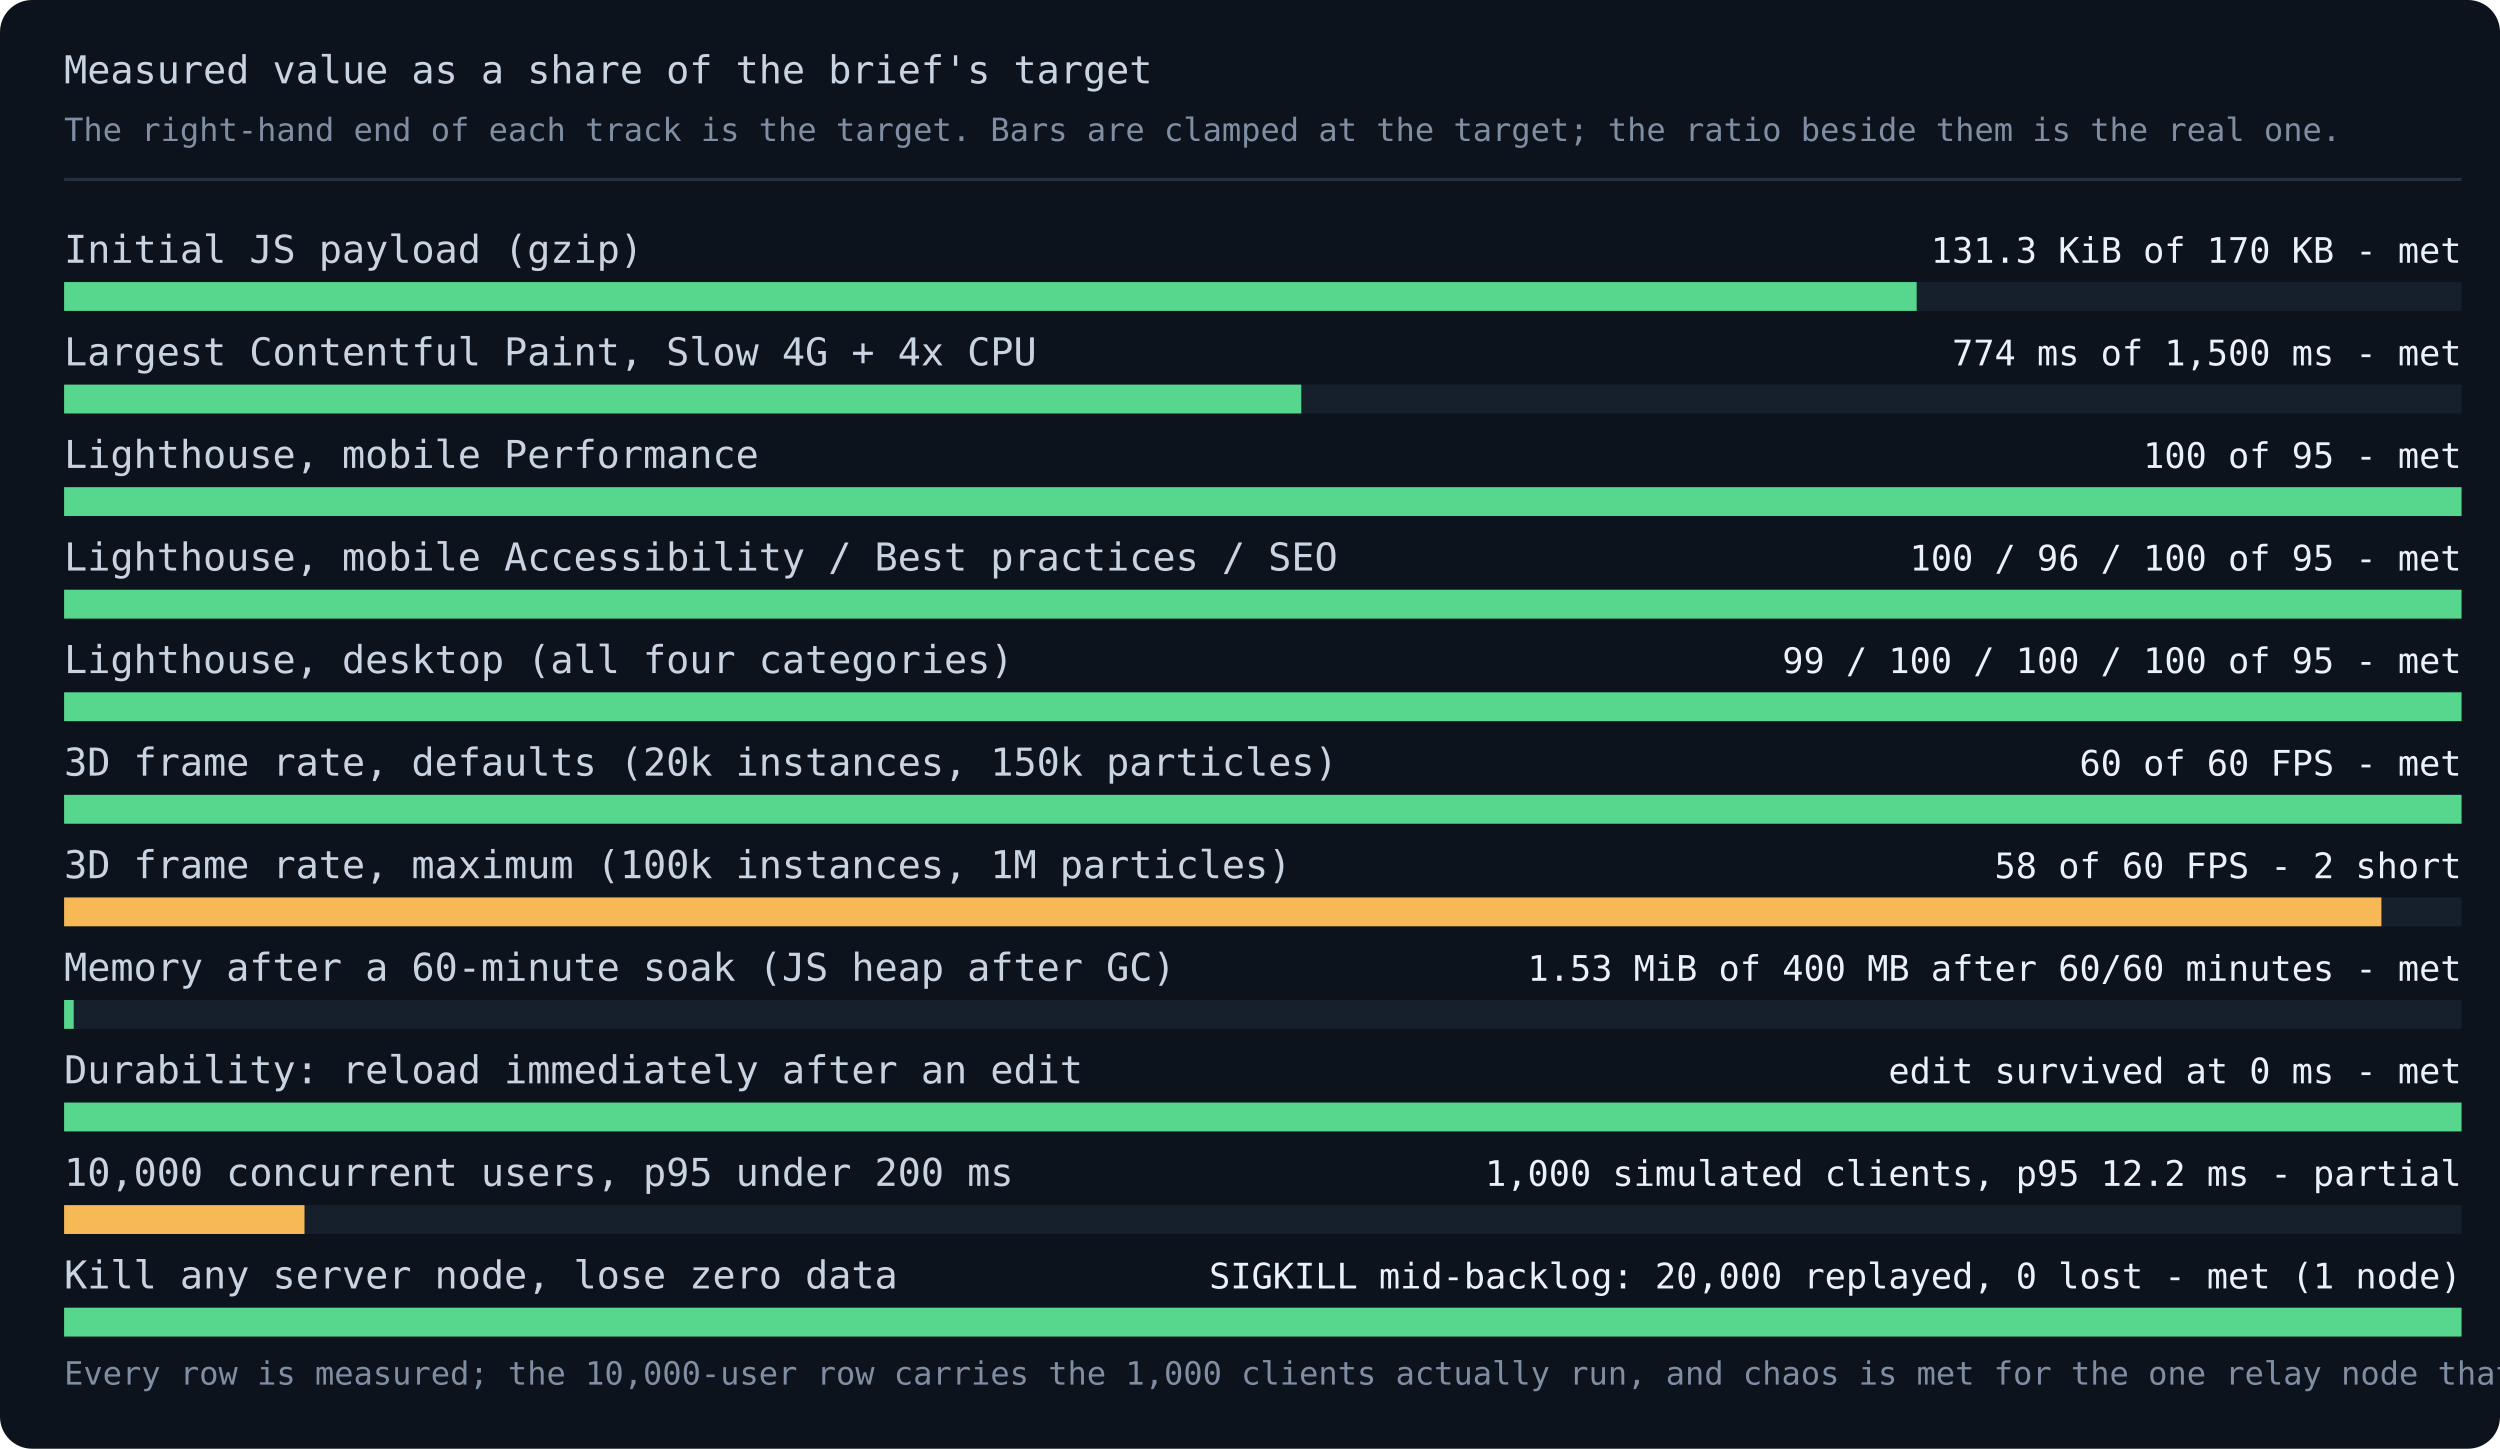
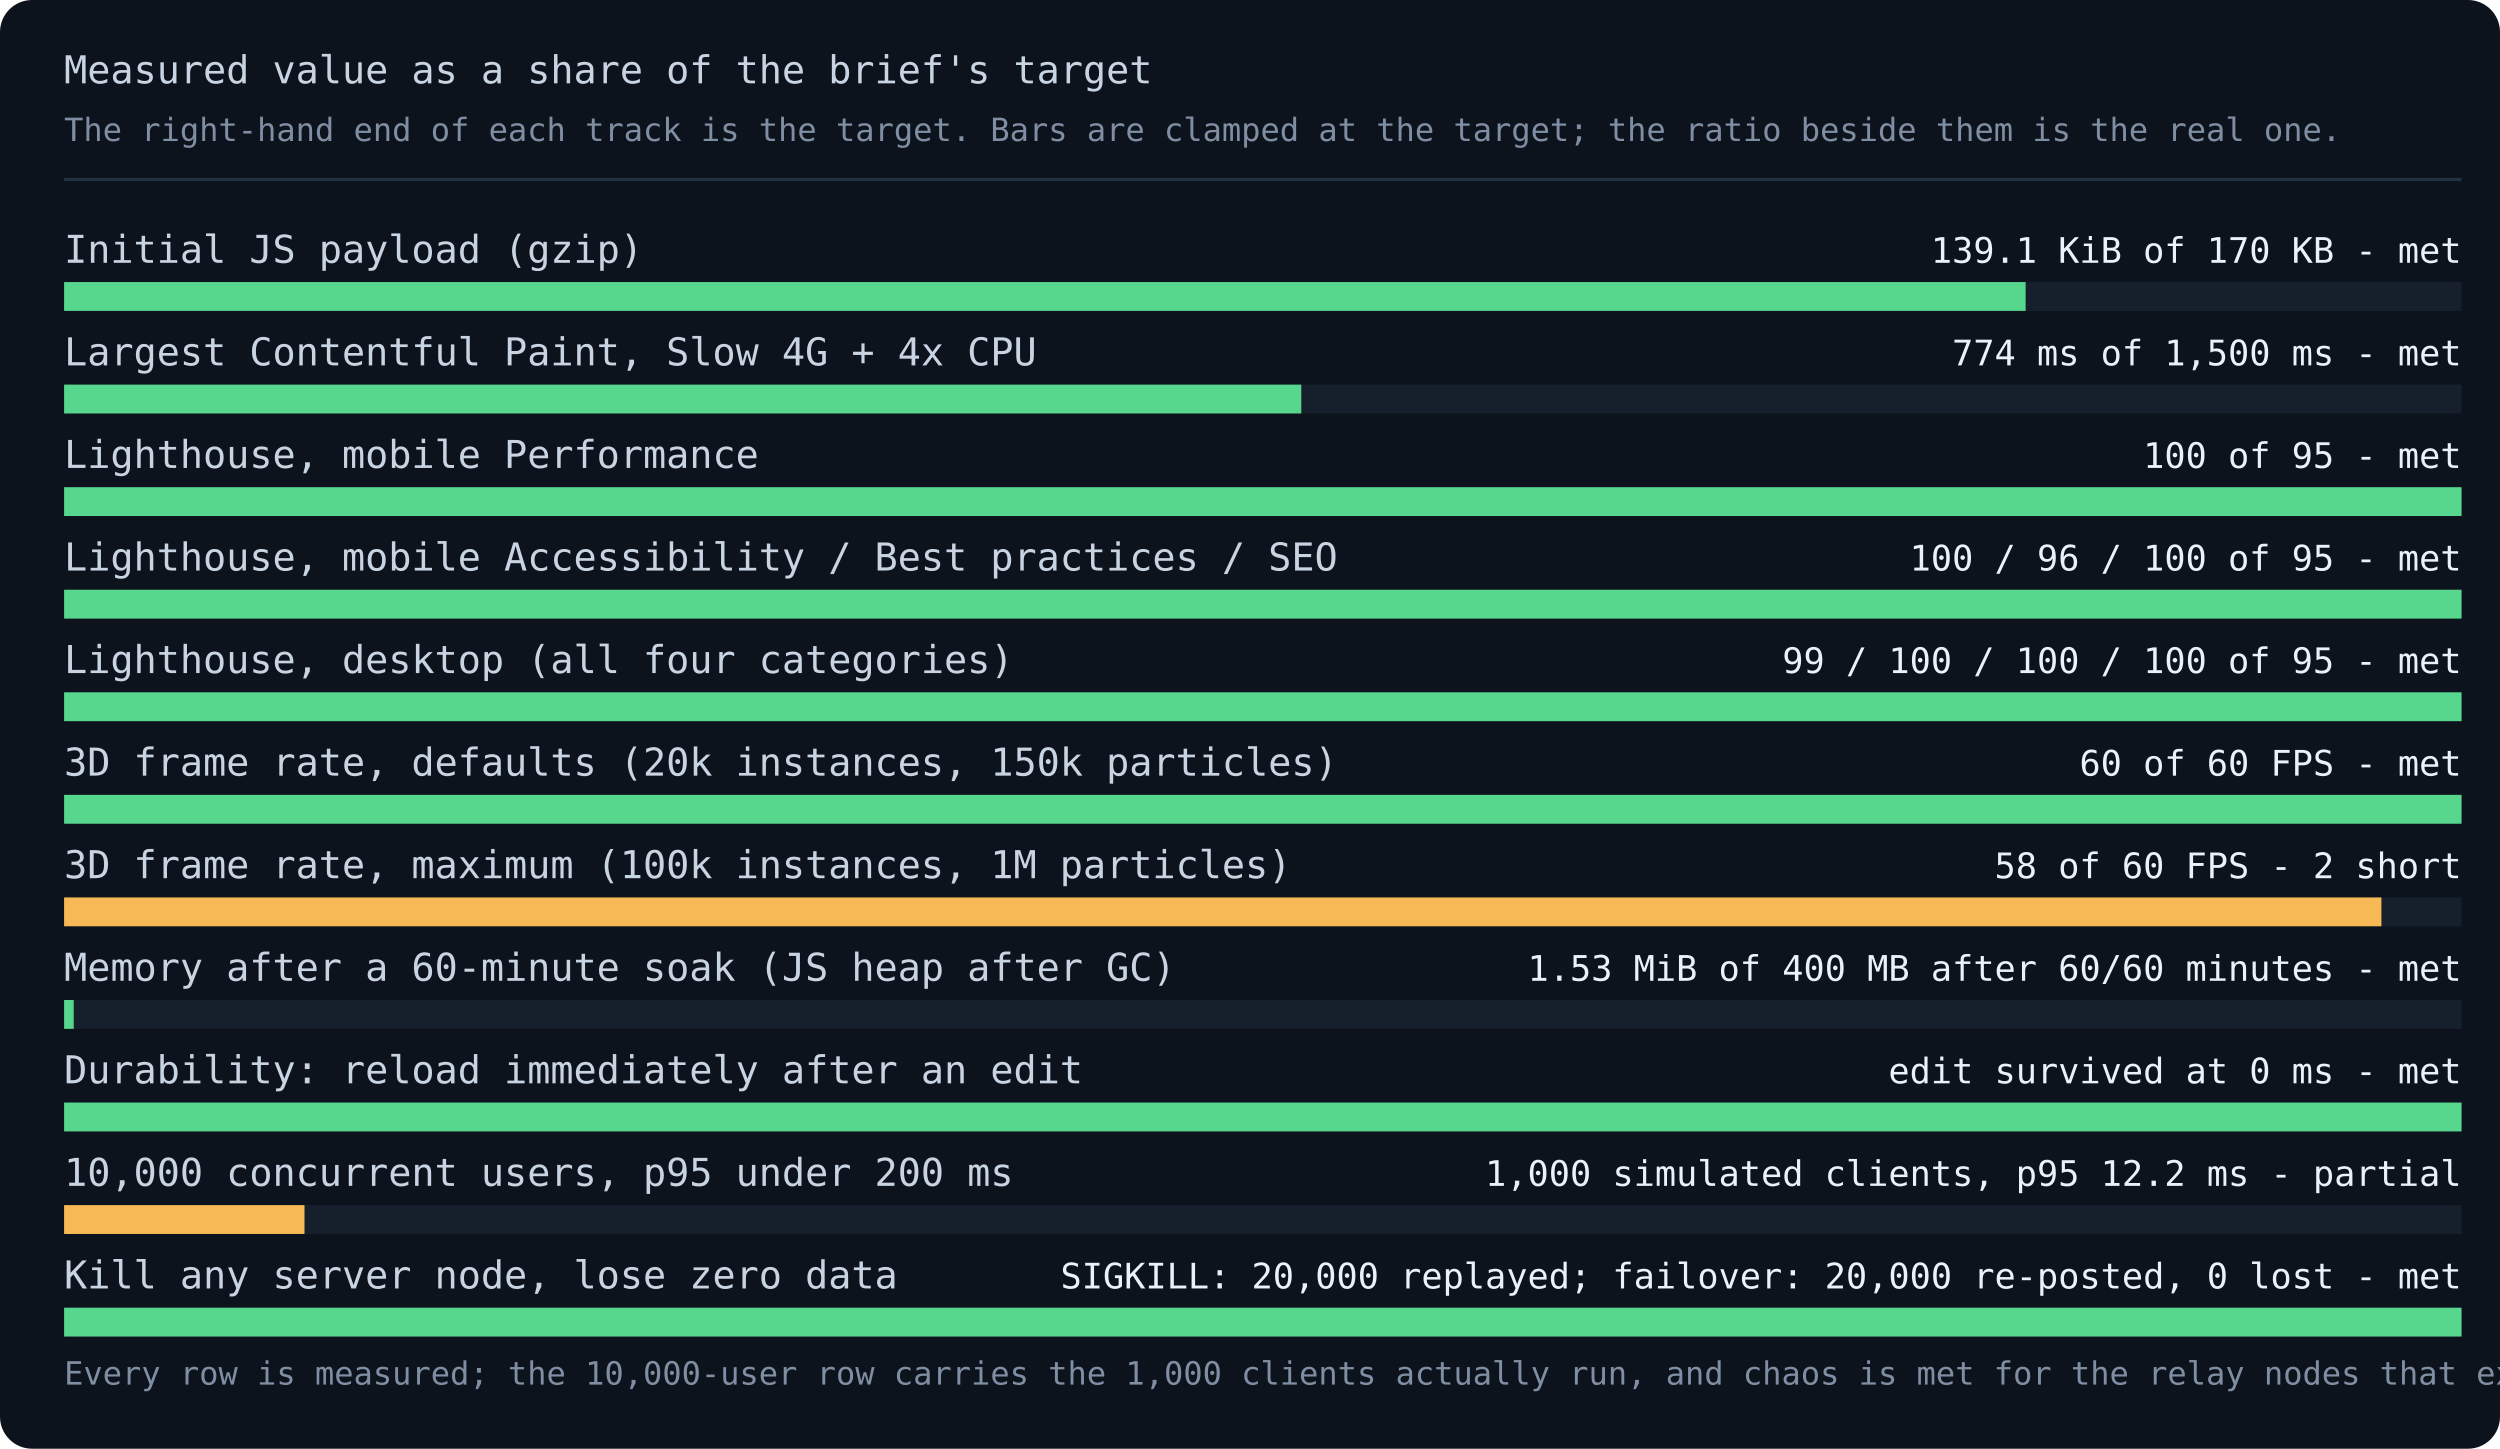
<svg xmlns="http://www.w3.org/2000/svg" viewBox="0 0 780 452" width="780" height="452" role="img" aria-labelledby="title desc">
  <style>
    .bg { fill: #0d131c; }
    .label { fill: #c9d4e2; font: 12px ui-monospace, monospace; }
    .value { fill: #eaf1f8; font: 11px ui-monospace, monospace; }
    .small { fill: #7f8ea3; font: 10px ui-monospace, monospace; }
    .track { fill: #16202c; }
    .met { fill: #57d68d; }
    .unmet { fill: #f7b955; }
    .partial { fill: #f7b955; }
    .unmeasured { fill: #33404f; }
    .none { fill: none; stroke: #4a5b70; stroke-dasharray: 4 3; }
    .axis { stroke: #223042; stroke-width: 1; }
  </style>
  <rect class="bg" x="0" y="0" width="780" height="452" rx="10" />
  <text class="label" x="20" y="26">Measured value as a share of the brief's target</text>
  <text class="small" x="20" y="44">The right-hand end of each track is the target. Bars are clamped at the target; the ratio beside them is the real one.</text>
  <line class="axis" x1="20" y1="56" x2="768" y2="56" />
  <text class="label" x="20" y="82">Initial JS payload (gzip)</text>
-   <text class="value" x="768" y="82" text-anchor="end">131.3 KiB of 170 KB - met</text>
+   <text class="value" x="768" y="82" text-anchor="end">139.1 KiB of 170 KB - met</text>
  <rect class="track" x="20" y="88" width="748" height="9" />
-   <rect class="met" x="20" y="88" width="578" height="9" />
+   <rect class="met" x="20" y="88" width="612" height="9" />
  <text class="label" x="20" y="114">Largest Contentful Paint, Slow 4G + 4x CPU</text>
  <text class="value" x="768" y="114" text-anchor="end">774 ms of 1,500 ms - met</text>
  <rect class="track" x="20" y="120" width="748" height="9" />
  <rect class="met" x="20" y="120" width="386" height="9" />
  <text class="label" x="20" y="146">Lighthouse, mobile Performance</text>
  <text class="value" x="768" y="146" text-anchor="end">100 of 95 - met</text>
  <rect class="track" x="20" y="152" width="748" height="9" />
  <rect class="met" x="20" y="152" width="748" height="9" />
  <text class="label" x="20" y="178">Lighthouse, mobile Accessibility / Best practices / SEO</text>
  <text class="value" x="768" y="178" text-anchor="end">100 / 96 / 100 of 95 - met</text>
  <rect class="track" x="20" y="184" width="748" height="9" />
  <rect class="met" x="20" y="184" width="748" height="9" />
  <text class="label" x="20" y="210">Lighthouse, desktop (all four categories)</text>
  <text class="value" x="768" y="210" text-anchor="end">99 / 100 / 100 / 100 of 95 - met</text>
  <rect class="track" x="20" y="216" width="748" height="9" />
  <rect class="met" x="20" y="216" width="748" height="9" />
  <text class="label" x="20" y="242">3D frame rate, defaults (20k instances, 150k particles)</text>
  <text class="value" x="768" y="242" text-anchor="end">60 of 60 FPS - met</text>
  <rect class="track" x="20" y="248" width="748" height="9" />
  <rect class="met" x="20" y="248" width="748" height="9" />
  <text class="label" x="20" y="274">3D frame rate, maximum (100k instances, 1M particles)</text>
  <text class="value" x="768" y="274" text-anchor="end">58 of 60 FPS - 2 short</text>
  <rect class="track" x="20" y="280" width="748" height="9" />
  <rect class="unmet" x="20" y="280" width="723" height="9" />
  <text class="label" x="20" y="306">Memory after a 60-minute soak (JS heap after GC)</text>
  <text class="value" x="768" y="306" text-anchor="end">1.53 MiB of 400 MB after 60/60 minutes - met</text>
  <rect class="track" x="20" y="312" width="748" height="9" />
  <rect class="met" x="20" y="312" width="3" height="9" />
  <text class="label" x="20" y="338">Durability: reload immediately after an edit</text>
  <text class="value" x="768" y="338" text-anchor="end">edit survived at 0 ms - met</text>
  <rect class="track" x="20" y="344" width="748" height="9" />
  <rect class="met" x="20" y="344" width="748" height="9" />
  <text class="label" x="20" y="370">10,000 concurrent users, p95 under 200 ms</text>
  <text class="value" x="768" y="370" text-anchor="end">1,000 simulated clients, p95 12.2 ms - partial</text>
  <rect class="track" x="20" y="376" width="748" height="9" />
  <rect class="partial" x="20" y="376" width="75" height="9" />
  <text class="label" x="20" y="402">Kill any server node, lose zero data</text>
-   <text class="value" x="768" y="402" text-anchor="end">SIGKILL mid-backlog: 20,000 replayed, 0 lost - met (1 node)</text>
+   <text class="value" x="768" y="402" text-anchor="end">SIGKILL: 20,000 replayed; failover: 20,000 re-posted, 0 lost - met</text>
  <rect class="track" x="20" y="408" width="748" height="9" />
  <rect class="met" x="20" y="408" width="748" height="9" />
-   <text class="small" x="20" y="432">Every row is measured; the 10,000-user row carries the 1,000 clients actually run, and chaos is met for the one relay node that exists - not a fleet. Both evidence files are named in LOAD_CHAOS.md.</text>
+   <text class="small" x="20" y="432">Every row is measured; the 10,000-user row carries the 1,000 clients actually run, and chaos is met for the relay nodes that exist - a kill-and-restart and a kill-and-hand-over, two processes on one laptop, not a fleet. Every evidence file is named in LOAD_CHAOS.md.</text>
</svg>
